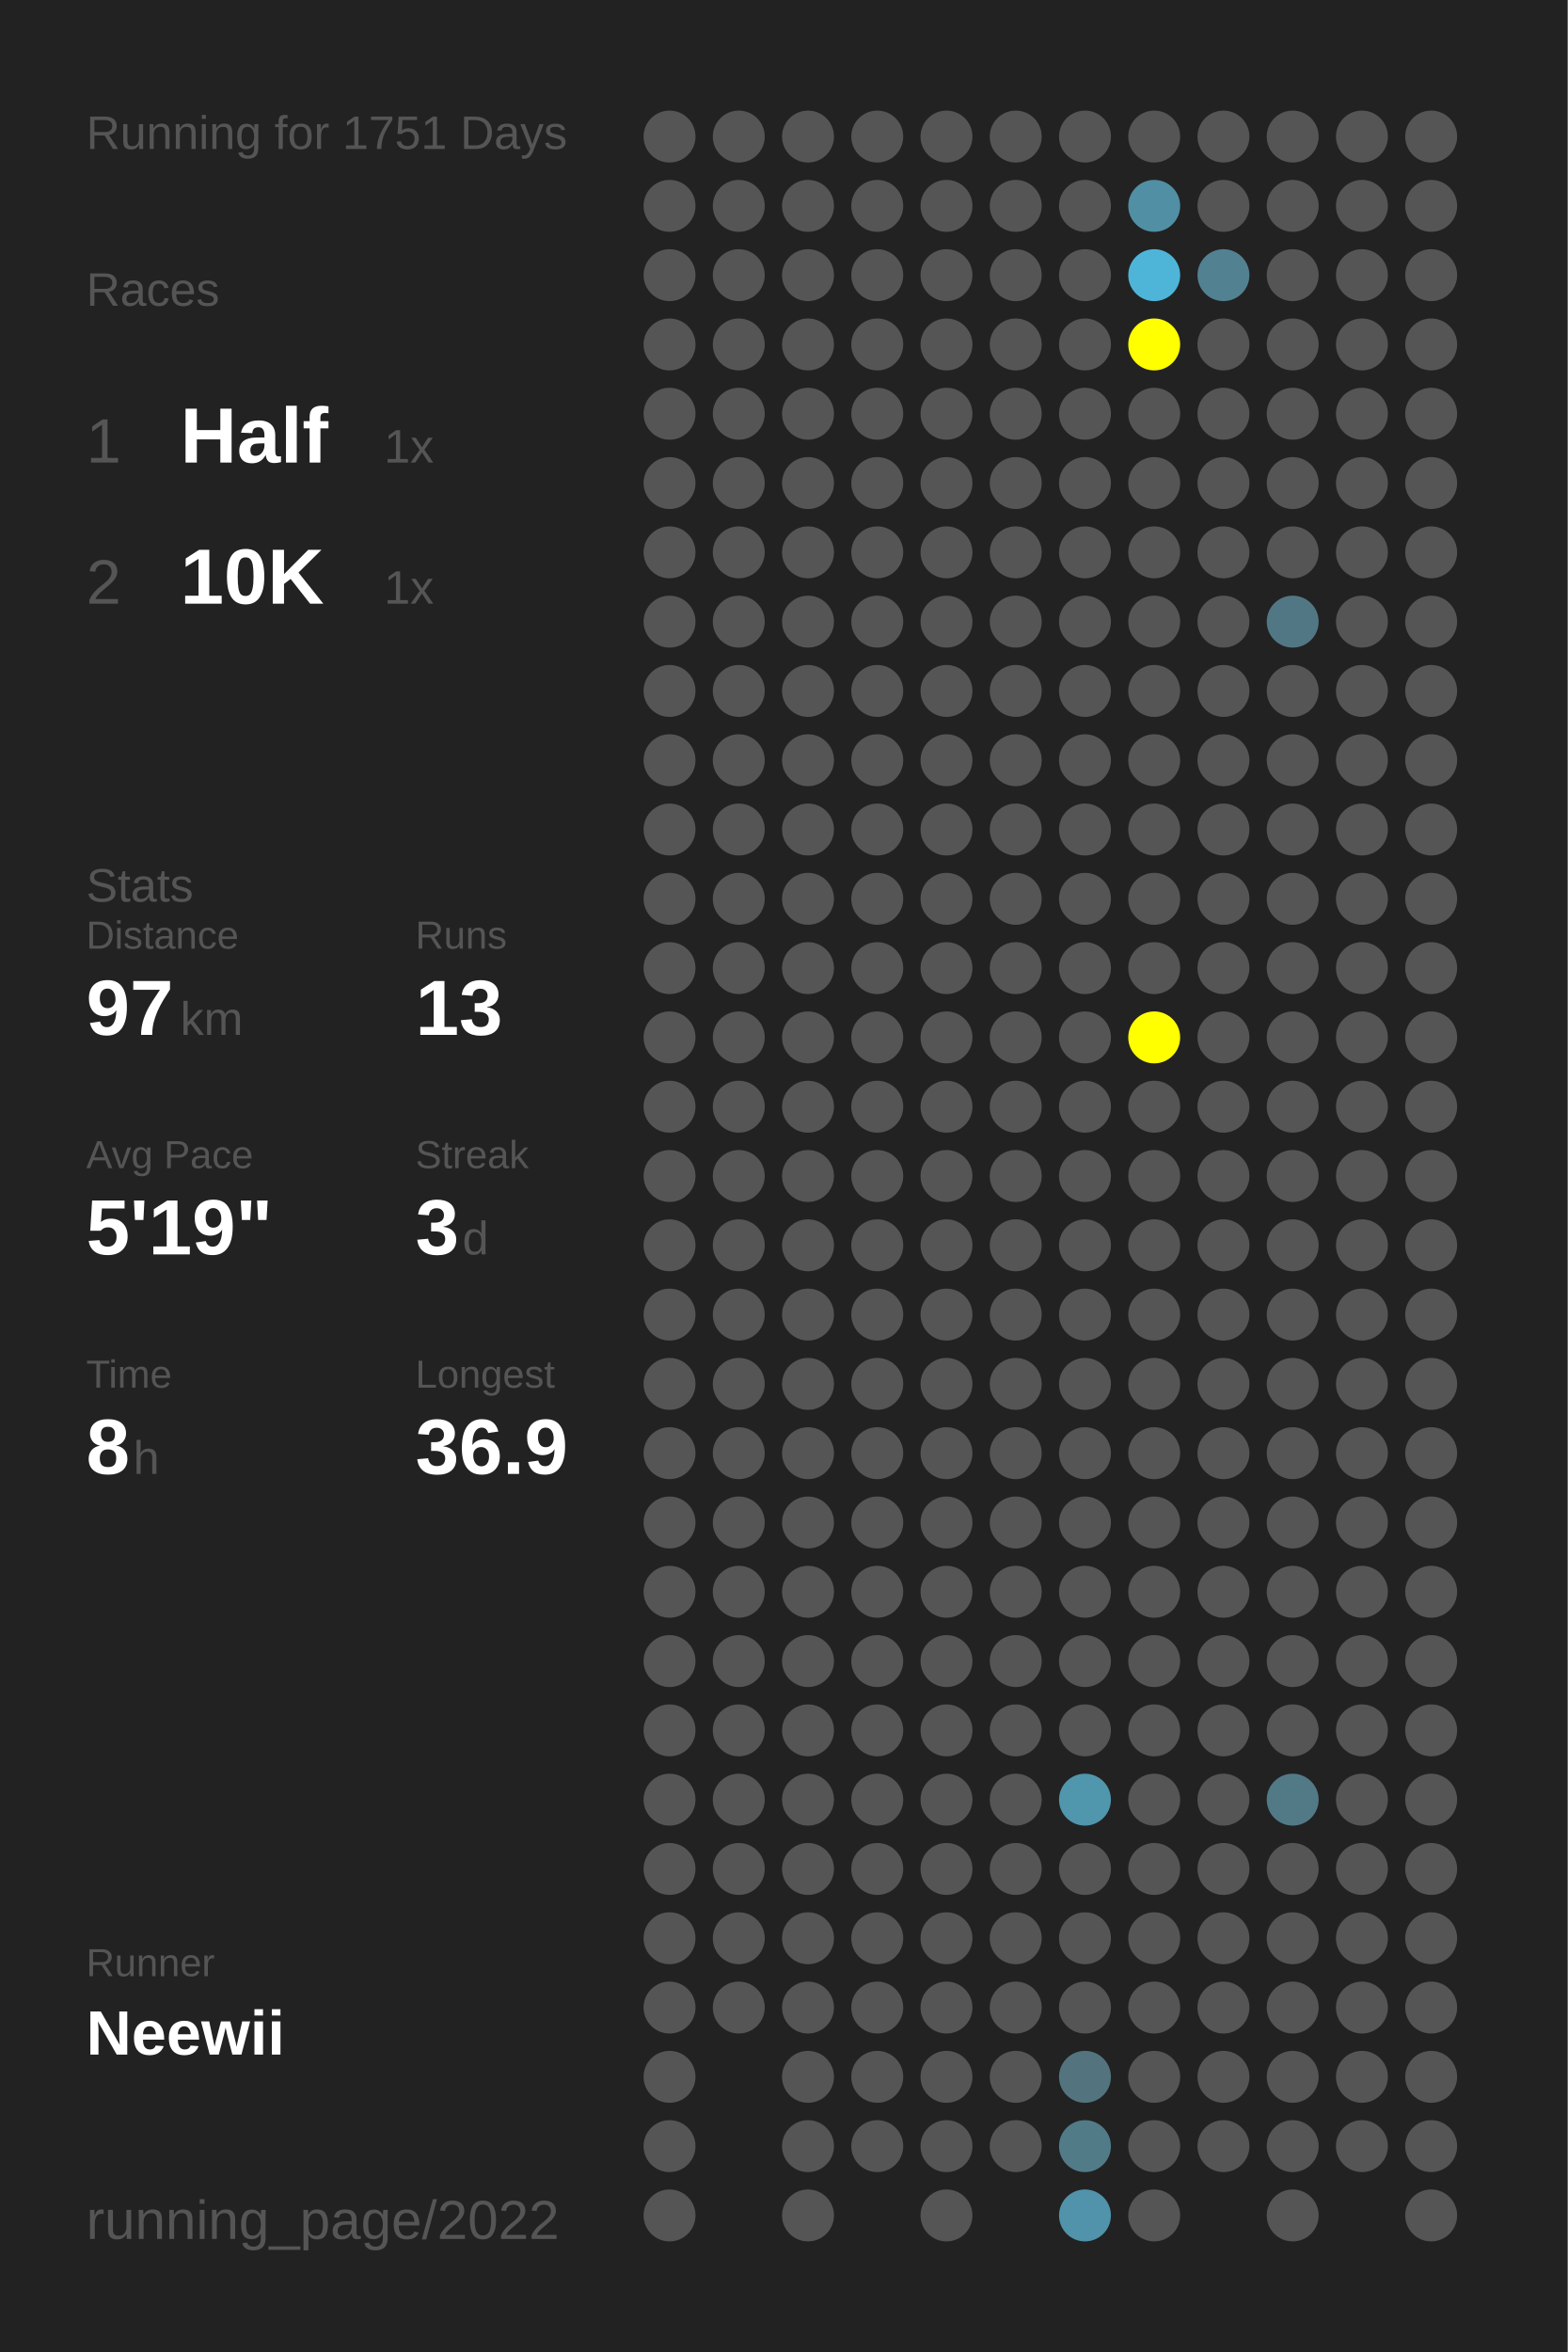
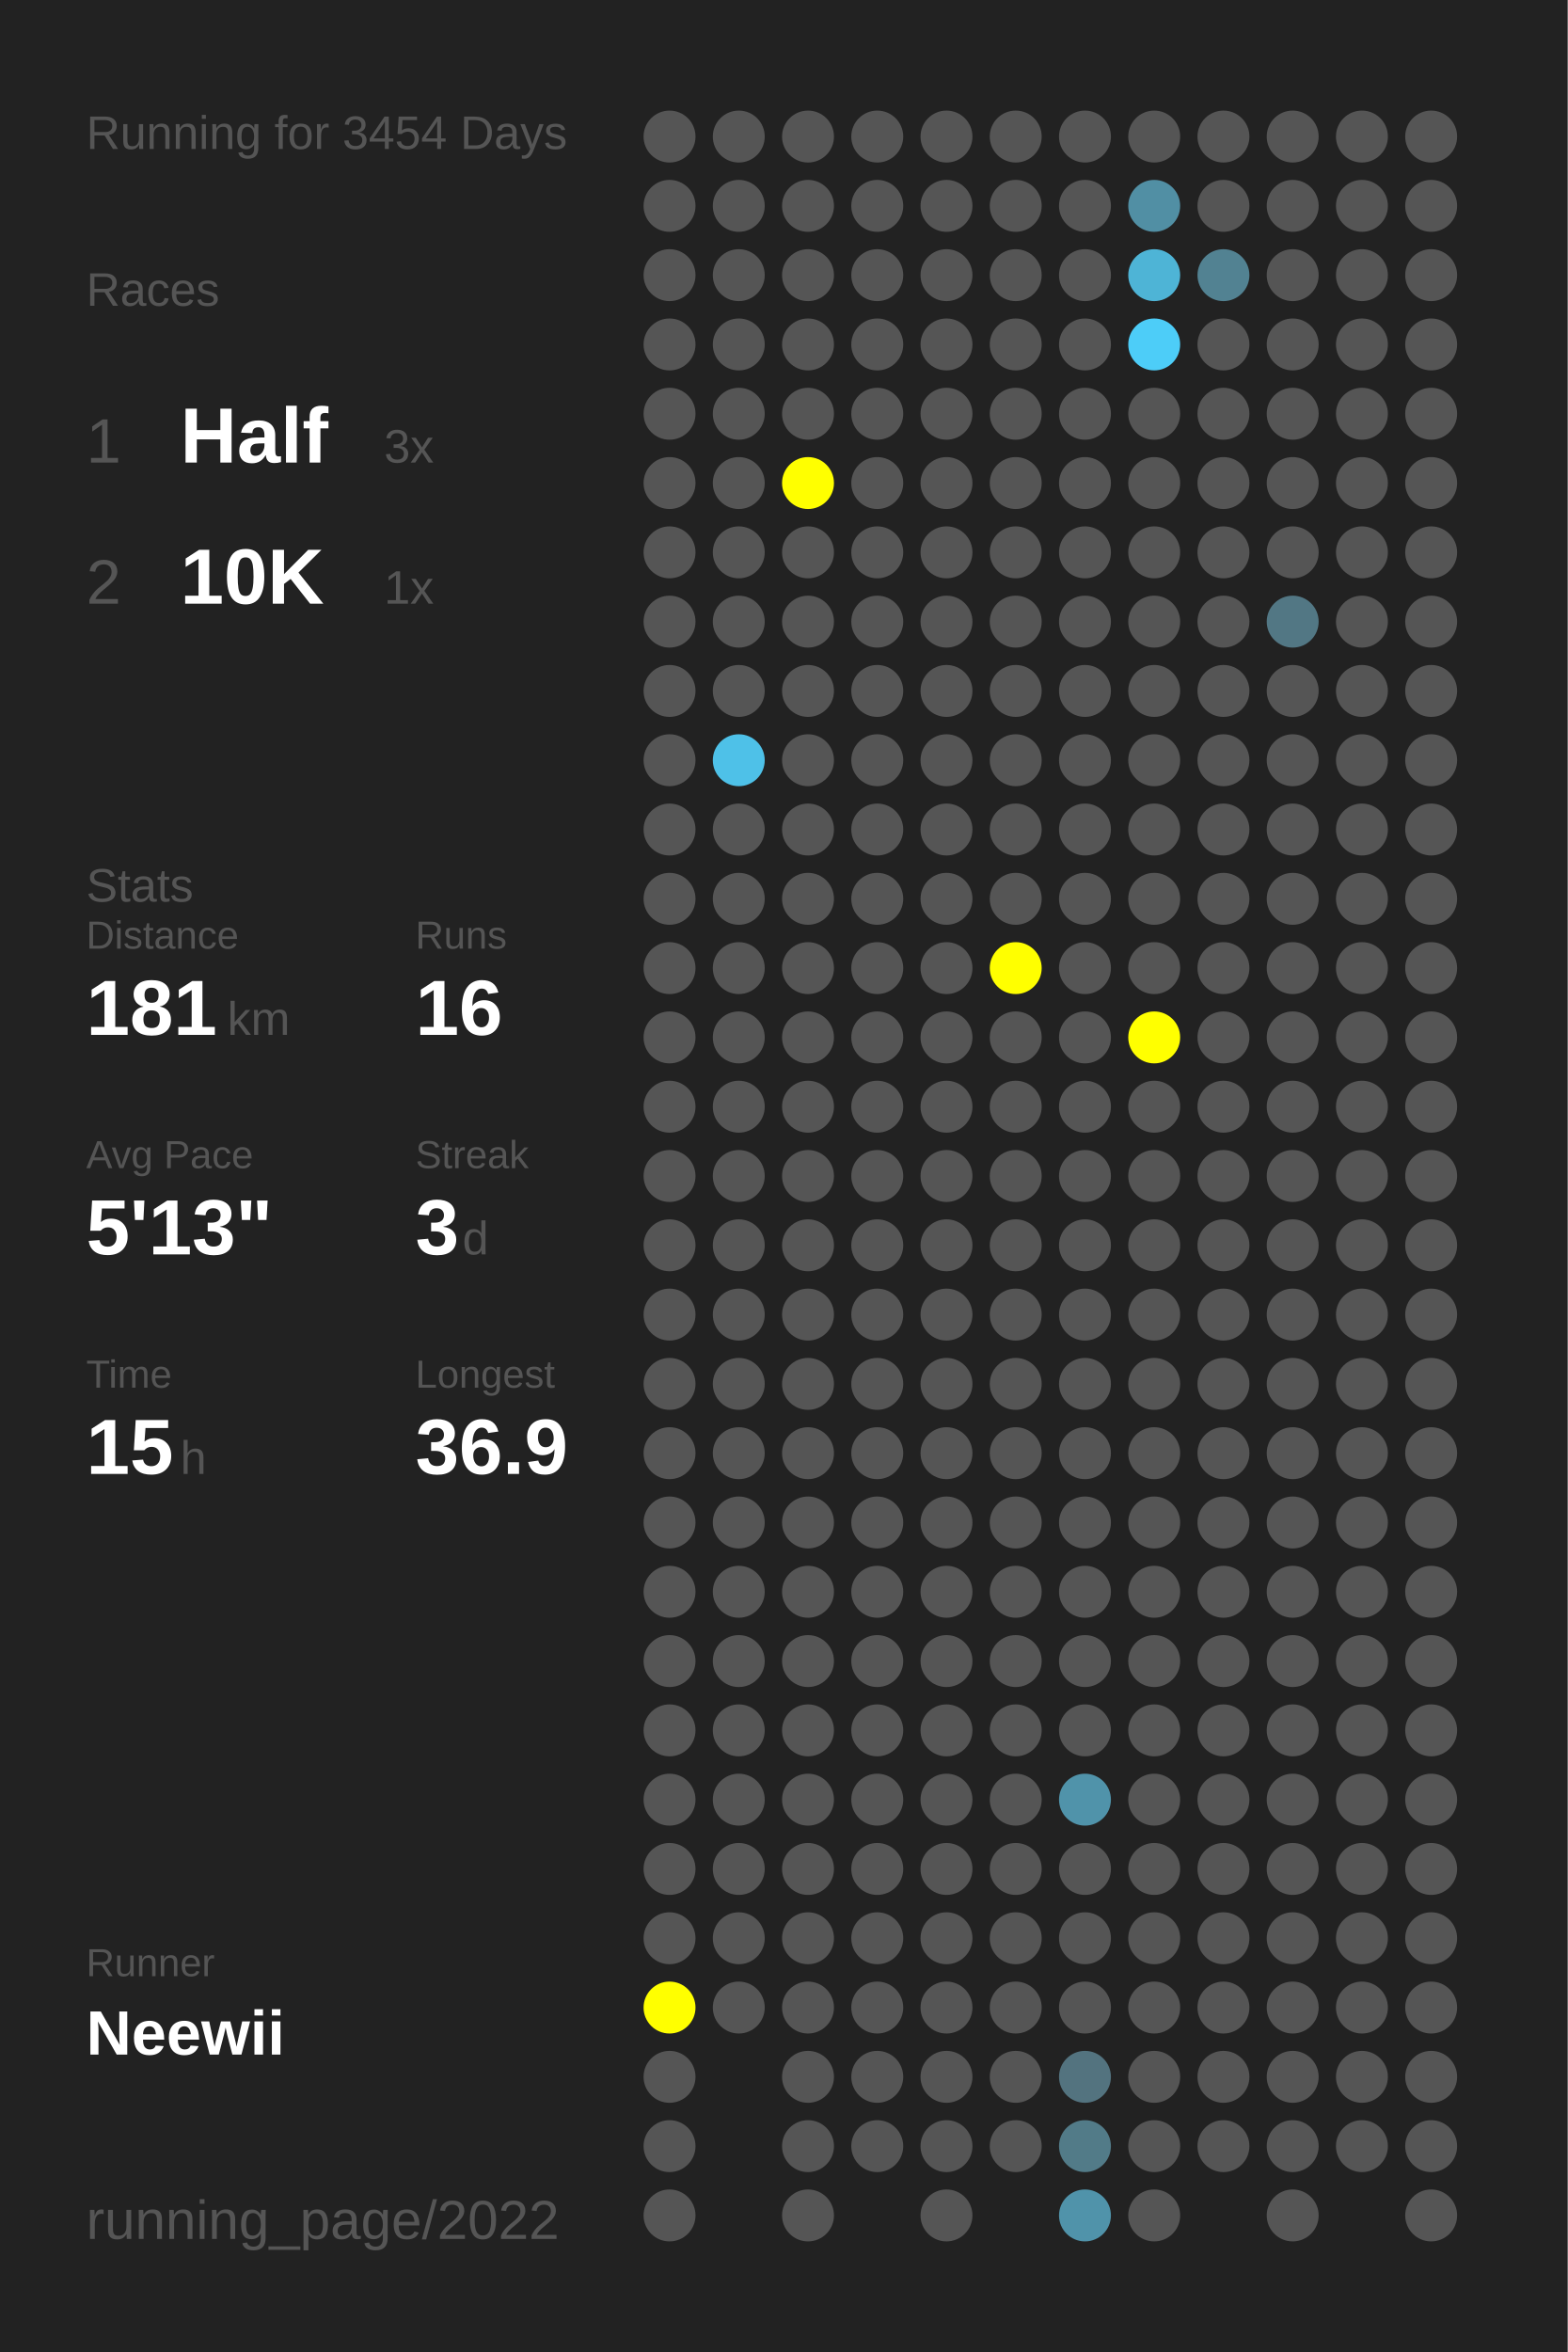
<svg xmlns="http://www.w3.org/2000/svg" baseProfile="full" height="300mm" version="1.1" viewBox="0,0,200,300" width="200mm">
  <defs />
  <rect fill="#222222" height="300" width="200" x="0" y="0" />
-   <text fill="#555555" style="font-size:6px; font-family:Arial;" x="11" y="19">Running for 1751 Days</text>
+   <text fill="#555555" style="font-size:6px; font-family:Arial;" x="11" y="19">Running for 3454 Days</text>
  <text fill="#555555" style="font-size:6px; font-family:Arial;" x="11" y="39">Races</text>
  <text fill="#555555" style="font-size:8px; font-family:Arial;" x="11" y="59">1</text>
  <text fill="#FFFFFF" style="font-size:10px; font-family:Arial; font-weight:bold;" x="23" y="59">Half</text>
-   <text fill="#555555" style="font-size:6px; font-family:Arial;" x="49" y="59">1x</text>
+   <text fill="#555555" style="font-size:6px; font-family:Arial;" x="49" y="59">3x</text>
  <text fill="#555555" style="font-size:8px; font-family:Arial;" x="11" y="77">2</text>
  <text fill="#FFFFFF" style="font-size:10px; font-family:Arial; font-weight:bold;" x="23" y="77">10K</text>
  <text fill="#555555" style="font-size:6px; font-family:Arial;" x="49" y="77">1x</text>
  <text fill="#555555" style="font-size:6px; font-family:Arial;" x="11" y="115">Stats</text>
  <text fill="#555555" style="font-size:5px; font-family:Arial;" x="11" y="121">Distance</text>
-   <text fill="#FFFFFF" style="font-size:10px; font-family:Arial; font-weight:bold;" x="11" y="132">97</text>
-   <text fill="#555555" style="font-size:6px; font-family:Arial;" x="23" y="132">km</text>
+   <text fill="#FFFFFF" style="font-size:10px; font-family:Arial; font-weight:bold;" x="11" y="132">181</text>
+   <text fill="#555555" style="font-size:6px; font-family:Arial;" x="29" y="132">km</text>
  <text fill="#555555" style="font-size:5px; font-family:Arial;" x="53" y="121">Runs</text>
-   <text fill="#FFFFFF" style="font-size:10px; font-family:Arial; font-weight:bold;" x="53" y="132">13</text>
+   <text fill="#FFFFFF" style="font-size:10px; font-family:Arial; font-weight:bold;" x="53" y="132">16</text>
  <text fill="#555555" style="font-size:5px; font-family:Arial;" x="11" y="149">Avg Pace</text>
-   <text fill="#FFFFFF" style="font-size:10px; font-family:Arial; font-weight:bold;" x="11" y="160">5'19"</text>
+   <text fill="#FFFFFF" style="font-size:10px; font-family:Arial; font-weight:bold;" x="11" y="160">5'13"</text>
  <text fill="#555555" style="font-size:5px; font-family:Arial;" x="53" y="149">Streak</text>
  <text fill="#FFFFFF" style="font-size:10px; font-family:Arial; font-weight:bold;" x="53" y="160">3</text>
  <text fill="#555555" style="font-size:6px; font-family:Arial;" x="59" y="160">d</text>
  <text fill="#555555" style="font-size:5px; font-family:Arial;" x="11" y="177">Time</text>
-   <text fill="#FFFFFF" style="font-size:10px; font-family:Arial; font-weight:bold;" x="11" y="188">8</text>
-   <text fill="#555555" style="font-size:6px; font-family:Arial;" x="17" y="188">h</text>
+   <text fill="#FFFFFF" style="font-size:10px; font-family:Arial; font-weight:bold;" x="11" y="188">15</text>
+   <text fill="#555555" style="font-size:6px; font-family:Arial;" x="23" y="188">h</text>
  <text fill="#555555" style="font-size:5px; font-family:Arial;" x="53" y="177">Longest</text>
  <text fill="#FFFFFF" style="font-size:10px; font-family:Arial; font-weight:bold;" x="53" y="188">36.9</text>
  <text fill="#555555" style="font-size:5px; font-family:Arial;" x="11" y="252.065">Runner</text>
  <text fill="#FFFFFF" style="font-size:8px; font-family:Arial; font-weight:bold;" x="11" y="262.065">Neewii</text>
  <text fill="#555555" style="font-size:7px; font-family:Arial;" x="11" y="285.581">running_page/2022</text>
  <circle cx="85.417" cy="17.419" fill="#555555" r="3.312" />
  <circle cx="85.417" cy="26.258" fill="#555555" r="3.312" />
  <circle cx="85.417" cy="35.097" fill="#555555" r="3.312" />
  <circle cx="85.417" cy="43.935" fill="#555555" r="3.312" />
  <circle cx="85.417" cy="52.774" fill="#555555" r="3.312" />
  <circle cx="85.417" cy="61.613" fill="#555555" r="3.312" />
  <circle cx="85.417" cy="70.452" fill="#555555" r="3.312" />
  <circle cx="85.417" cy="79.29" fill="#555555" r="3.312" />
  <circle cx="85.417" cy="88.129" fill="#555555" r="3.312" />
  <circle cx="85.417" cy="96.968" fill="#555555" r="3.312" />
  <circle cx="85.417" cy="105.806" fill="#555555" r="3.312" />
  <circle cx="85.417" cy="114.645" fill="#555555" r="3.312" />
  <circle cx="85.417" cy="123.484" fill="#555555" r="3.312" />
  <circle cx="85.417" cy="132.323" fill="#555555" r="3.312" />
  <circle cx="85.417" cy="141.161" fill="#555555" r="3.312" />
  <circle cx="85.417" cy="150" fill="#555555" r="3.312" />
  <circle cx="85.417" cy="158.839" fill="#555555" r="3.312" />
  <circle cx="85.417" cy="167.677" fill="#555555" r="3.312" />
  <circle cx="85.417" cy="176.516" fill="#555555" r="3.312" />
  <circle cx="85.417" cy="185.355" fill="#555555" r="3.312" />
  <circle cx="85.417" cy="194.194" fill="#555555" r="3.312" />
  <circle cx="85.417" cy="203.032" fill="#555555" r="3.312" />
  <circle cx="85.417" cy="211.871" fill="#555555" r="3.312" />
  <circle cx="85.417" cy="220.71" fill="#555555" r="3.312" />
  <circle cx="85.417" cy="229.548" fill="#555555" r="3.312" />
  <circle cx="85.417" cy="238.387" fill="#555555" r="3.312" />
  <circle cx="85.417" cy="247.226" fill="#555555" r="3.312" />
-   <circle cx="85.417" cy="256.065" fill="#555555" r="3.312" />
+   <circle cx="85.417" cy="256.065" fill="#FFFF00" r="3.312" />
  <circle cx="85.417" cy="264.903" fill="#555555" r="3.312" />
  <circle cx="85.417" cy="273.742" fill="#555555" r="3.312" />
  <circle cx="85.417" cy="282.581" fill="#555555" r="3.312" />
  <circle cx="94.25" cy="17.419" fill="#555555" r="3.312" />
  <circle cx="94.25" cy="26.258" fill="#555555" r="3.312" />
  <circle cx="94.25" cy="35.097" fill="#555555" r="3.312" />
  <circle cx="94.25" cy="43.935" fill="#555555" r="3.312" />
  <circle cx="94.25" cy="52.774" fill="#555555" r="3.312" />
  <circle cx="94.25" cy="61.613" fill="#555555" r="3.312" />
  <circle cx="94.25" cy="70.452" fill="#555555" r="3.312" />
  <circle cx="94.25" cy="79.29" fill="#555555" r="3.312" />
  <circle cx="94.25" cy="88.129" fill="#555555" r="3.312" />
-   <circle cx="94.25" cy="96.968" fill="#555555" r="3.312" />
+   <circle cx="94.25" cy="96.968" fill="#4ec1e8" r="3.312" />
  <circle cx="94.25" cy="105.806" fill="#555555" r="3.312" />
  <circle cx="94.25" cy="114.645" fill="#555555" r="3.312" />
  <circle cx="94.25" cy="123.484" fill="#555555" r="3.312" />
  <circle cx="94.25" cy="132.323" fill="#555555" r="3.312" />
  <circle cx="94.25" cy="141.161" fill="#555555" r="3.312" />
  <circle cx="94.25" cy="150" fill="#555555" r="3.312" />
  <circle cx="94.25" cy="158.839" fill="#555555" r="3.312" />
  <circle cx="94.25" cy="167.677" fill="#555555" r="3.312" />
  <circle cx="94.25" cy="176.516" fill="#555555" r="3.312" />
  <circle cx="94.25" cy="185.355" fill="#555555" r="3.312" />
  <circle cx="94.25" cy="194.194" fill="#555555" r="3.312" />
  <circle cx="94.25" cy="203.032" fill="#555555" r="3.312" />
  <circle cx="94.25" cy="211.871" fill="#555555" r="3.312" />
  <circle cx="94.25" cy="220.71" fill="#555555" r="3.312" />
  <circle cx="94.25" cy="229.548" fill="#555555" r="3.312" />
  <circle cx="94.25" cy="238.387" fill="#555555" r="3.312" />
  <circle cx="94.25" cy="247.226" fill="#555555" r="3.312" />
  <circle cx="94.25" cy="256.065" fill="#555555" r="3.312" />
  <circle cx="103.083" cy="17.419" fill="#555555" r="3.312" />
  <circle cx="103.083" cy="26.258" fill="#555555" r="3.312" />
  <circle cx="103.083" cy="35.097" fill="#555555" r="3.312" />
  <circle cx="103.083" cy="43.935" fill="#555555" r="3.312" />
  <circle cx="103.083" cy="52.774" fill="#555555" r="3.312" />
-   <circle cx="103.083" cy="61.613" fill="#555555" r="3.312" />
+   <circle cx="103.083" cy="61.613" fill="#FFFF00" r="3.312" />
  <circle cx="103.083" cy="70.452" fill="#555555" r="3.312" />
  <circle cx="103.083" cy="79.29" fill="#555555" r="3.312" />
  <circle cx="103.083" cy="88.129" fill="#555555" r="3.312" />
  <circle cx="103.083" cy="96.968" fill="#555555" r="3.312" />
  <circle cx="103.083" cy="105.806" fill="#555555" r="3.312" />
  <circle cx="103.083" cy="114.645" fill="#555555" r="3.312" />
  <circle cx="103.083" cy="123.484" fill="#555555" r="3.312" />
  <circle cx="103.083" cy="132.323" fill="#555555" r="3.312" />
  <circle cx="103.083" cy="141.161" fill="#555555" r="3.312" />
  <circle cx="103.083" cy="150" fill="#555555" r="3.312" />
  <circle cx="103.083" cy="158.839" fill="#555555" r="3.312" />
  <circle cx="103.083" cy="167.677" fill="#555555" r="3.312" />
  <circle cx="103.083" cy="176.516" fill="#555555" r="3.312" />
  <circle cx="103.083" cy="185.355" fill="#555555" r="3.312" />
  <circle cx="103.083" cy="194.194" fill="#555555" r="3.312" />
  <circle cx="103.083" cy="203.032" fill="#555555" r="3.312" />
  <circle cx="103.083" cy="211.871" fill="#555555" r="3.312" />
  <circle cx="103.083" cy="220.71" fill="#555555" r="3.312" />
  <circle cx="103.083" cy="229.548" fill="#555555" r="3.312" />
  <circle cx="103.083" cy="238.387" fill="#555555" r="3.312" />
  <circle cx="103.083" cy="247.226" fill="#555555" r="3.312" />
  <circle cx="103.083" cy="256.065" fill="#555555" r="3.312" />
  <circle cx="103.083" cy="264.903" fill="#555555" r="3.312" />
  <circle cx="103.083" cy="273.742" fill="#555555" r="3.312" />
  <circle cx="103.083" cy="282.581" fill="#555555" r="3.312" />
  <circle cx="111.917" cy="17.419" fill="#555555" r="3.312" />
  <circle cx="111.917" cy="26.258" fill="#555555" r="3.312" />
  <circle cx="111.917" cy="35.097" fill="#555555" r="3.312" />
  <circle cx="111.917" cy="43.935" fill="#555555" r="3.312" />
  <circle cx="111.917" cy="52.774" fill="#555555" r="3.312" />
  <circle cx="111.917" cy="61.613" fill="#555555" r="3.312" />
  <circle cx="111.917" cy="70.452" fill="#555555" r="3.312" />
  <circle cx="111.917" cy="79.29" fill="#555555" r="3.312" />
  <circle cx="111.917" cy="88.129" fill="#555555" r="3.312" />
  <circle cx="111.917" cy="96.968" fill="#555555" r="3.312" />
  <circle cx="111.917" cy="105.806" fill="#555555" r="3.312" />
  <circle cx="111.917" cy="114.645" fill="#555555" r="3.312" />
  <circle cx="111.917" cy="123.484" fill="#555555" r="3.312" />
  <circle cx="111.917" cy="132.323" fill="#555555" r="3.312" />
  <circle cx="111.917" cy="141.161" fill="#555555" r="3.312" />
  <circle cx="111.917" cy="150" fill="#555555" r="3.312" />
  <circle cx="111.917" cy="158.839" fill="#555555" r="3.312" />
  <circle cx="111.917" cy="167.677" fill="#555555" r="3.312" />
  <circle cx="111.917" cy="176.516" fill="#555555" r="3.312" />
  <circle cx="111.917" cy="185.355" fill="#555555" r="3.312" />
  <circle cx="111.917" cy="194.194" fill="#555555" r="3.312" />
  <circle cx="111.917" cy="203.032" fill="#555555" r="3.312" />
  <circle cx="111.917" cy="211.871" fill="#555555" r="3.312" />
  <circle cx="111.917" cy="220.71" fill="#555555" r="3.312" />
  <circle cx="111.917" cy="229.548" fill="#555555" r="3.312" />
  <circle cx="111.917" cy="238.387" fill="#555555" r="3.312" />
  <circle cx="111.917" cy="247.226" fill="#555555" r="3.312" />
  <circle cx="111.917" cy="256.065" fill="#555555" r="3.312" />
  <circle cx="111.917" cy="264.903" fill="#555555" r="3.312" />
  <circle cx="111.917" cy="273.742" fill="#555555" r="3.312" />
  <circle cx="120.75" cy="17.419" fill="#555555" r="3.312" />
  <circle cx="120.75" cy="26.258" fill="#555555" r="3.312" />
  <circle cx="120.75" cy="35.097" fill="#555555" r="3.312" />
  <circle cx="120.75" cy="43.935" fill="#555555" r="3.312" />
  <circle cx="120.75" cy="52.774" fill="#555555" r="3.312" />
  <circle cx="120.75" cy="61.613" fill="#555555" r="3.312" />
  <circle cx="120.75" cy="70.452" fill="#555555" r="3.312" />
  <circle cx="120.75" cy="79.29" fill="#555555" r="3.312" />
  <circle cx="120.75" cy="88.129" fill="#555555" r="3.312" />
  <circle cx="120.75" cy="96.968" fill="#555555" r="3.312" />
  <circle cx="120.75" cy="105.806" fill="#555555" r="3.312" />
  <circle cx="120.75" cy="114.645" fill="#555555" r="3.312" />
  <circle cx="120.75" cy="123.484" fill="#555555" r="3.312" />
  <circle cx="120.75" cy="132.323" fill="#555555" r="3.312" />
  <circle cx="120.75" cy="141.161" fill="#555555" r="3.312" />
  <circle cx="120.75" cy="150" fill="#555555" r="3.312" />
  <circle cx="120.75" cy="158.839" fill="#555555" r="3.312" />
  <circle cx="120.75" cy="167.677" fill="#555555" r="3.312" />
  <circle cx="120.75" cy="176.516" fill="#555555" r="3.312" />
  <circle cx="120.75" cy="185.355" fill="#555555" r="3.312" />
  <circle cx="120.75" cy="194.194" fill="#555555" r="3.312" />
  <circle cx="120.75" cy="203.032" fill="#555555" r="3.312" />
  <circle cx="120.75" cy="211.871" fill="#555555" r="3.312" />
  <circle cx="120.75" cy="220.71" fill="#555555" r="3.312" />
  <circle cx="120.75" cy="229.548" fill="#555555" r="3.312" />
  <circle cx="120.75" cy="238.387" fill="#555555" r="3.312" />
  <circle cx="120.75" cy="247.226" fill="#555555" r="3.312" />
  <circle cx="120.75" cy="256.065" fill="#555555" r="3.312" />
  <circle cx="120.75" cy="264.903" fill="#555555" r="3.312" />
  <circle cx="120.75" cy="273.742" fill="#555555" r="3.312" />
  <circle cx="120.75" cy="282.581" fill="#555555" r="3.312" />
  <circle cx="129.583" cy="17.419" fill="#555555" r="3.312" />
  <circle cx="129.583" cy="26.258" fill="#555555" r="3.312" />
  <circle cx="129.583" cy="35.097" fill="#555555" r="3.312" />
  <circle cx="129.583" cy="43.935" fill="#555555" r="3.312" />
  <circle cx="129.583" cy="52.774" fill="#555555" r="3.312" />
  <circle cx="129.583" cy="61.613" fill="#555555" r="3.312" />
  <circle cx="129.583" cy="70.452" fill="#555555" r="3.312" />
  <circle cx="129.583" cy="79.29" fill="#555555" r="3.312" />
  <circle cx="129.583" cy="88.129" fill="#555555" r="3.312" />
  <circle cx="129.583" cy="96.968" fill="#555555" r="3.312" />
  <circle cx="129.583" cy="105.806" fill="#555555" r="3.312" />
  <circle cx="129.583" cy="114.645" fill="#555555" r="3.312" />
-   <circle cx="129.583" cy="123.484" fill="#555555" r="3.312" />
+   <circle cx="129.583" cy="123.484" fill="#FFFF00" r="3.312" />
  <circle cx="129.583" cy="132.323" fill="#555555" r="3.312" />
  <circle cx="129.583" cy="141.161" fill="#555555" r="3.312" />
  <circle cx="129.583" cy="150" fill="#555555" r="3.312" />
  <circle cx="129.583" cy="158.839" fill="#555555" r="3.312" />
  <circle cx="129.583" cy="167.677" fill="#555555" r="3.312" />
  <circle cx="129.583" cy="176.516" fill="#555555" r="3.312" />
  <circle cx="129.583" cy="185.355" fill="#555555" r="3.312" />
  <circle cx="129.583" cy="194.194" fill="#555555" r="3.312" />
  <circle cx="129.583" cy="203.032" fill="#555555" r="3.312" />
  <circle cx="129.583" cy="211.871" fill="#555555" r="3.312" />
  <circle cx="129.583" cy="220.71" fill="#555555" r="3.312" />
  <circle cx="129.583" cy="229.548" fill="#555555" r="3.312" />
  <circle cx="129.583" cy="238.387" fill="#555555" r="3.312" />
  <circle cx="129.583" cy="247.226" fill="#555555" r="3.312" />
  <circle cx="129.583" cy="256.065" fill="#555555" r="3.312" />
  <circle cx="129.583" cy="264.903" fill="#555555" r="3.312" />
  <circle cx="129.583" cy="273.742" fill="#555555" r="3.312" />
  <circle cx="138.417" cy="17.419" fill="#555555" r="3.312" />
  <circle cx="138.417" cy="26.258" fill="#555555" r="3.312" />
  <circle cx="138.417" cy="35.097" fill="#555555" r="3.312" />
  <circle cx="138.417" cy="43.935" fill="#555555" r="3.312" />
  <circle cx="138.417" cy="52.774" fill="#555555" r="3.312" />
  <circle cx="138.417" cy="61.613" fill="#555555" r="3.312" />
  <circle cx="138.417" cy="70.452" fill="#555555" r="3.312" />
  <circle cx="138.417" cy="79.29" fill="#555555" r="3.312" />
  <circle cx="138.417" cy="88.129" fill="#555555" r="3.312" />
  <circle cx="138.417" cy="96.968" fill="#555555" r="3.312" />
  <circle cx="138.417" cy="105.806" fill="#555555" r="3.312" />
  <circle cx="138.417" cy="114.645" fill="#555555" r="3.312" />
  <circle cx="138.417" cy="123.484" fill="#555555" r="3.312" />
  <circle cx="138.417" cy="132.323" fill="#555555" r="3.312" />
  <circle cx="138.417" cy="141.161" fill="#555555" r="3.312" />
  <circle cx="138.417" cy="150" fill="#555555" r="3.312" />
  <circle cx="138.417" cy="158.839" fill="#555555" r="3.312" />
  <circle cx="138.417" cy="167.677" fill="#555555" r="3.312" />
  <circle cx="138.417" cy="176.516" fill="#555555" r="3.312" />
  <circle cx="138.417" cy="185.355" fill="#555555" r="3.312" />
  <circle cx="138.417" cy="194.194" fill="#555555" r="3.312" />
  <circle cx="138.417" cy="203.032" fill="#555555" r="3.312" />
  <circle cx="138.417" cy="211.871" fill="#555555" r="3.312" />
  <circle cx="138.417" cy="220.71" fill="#555555" r="3.312" />
-   <circle cx="138.417" cy="229.548" fill="#5096ad" r="3.312" />
+   <circle cx="138.417" cy="229.548" fill="#5093aa" r="3.312" />
  <circle cx="138.417" cy="238.387" fill="#555555" r="3.312" />
  <circle cx="138.417" cy="247.226" fill="#555555" r="3.312" />
  <circle cx="138.417" cy="256.065" fill="#555555" r="3.312" />
-   <circle cx="138.417" cy="264.903" fill="#53747f" r="3.312" />
+   <circle cx="138.417" cy="264.903" fill="#53737f" r="3.312" />
  <circle cx="138.417" cy="273.742" fill="#527b88" r="3.312" />
  <circle cx="138.417" cy="282.581" fill="#5093aa" r="3.312" />
  <circle cx="147.25" cy="17.419" fill="#555555" r="3.312" />
  <circle cx="147.25" cy="26.258" fill="#518fa4" r="3.312" />
-   <circle cx="147.25" cy="35.097" fill="#4eb5d8" r="3.312" />
-   <circle cx="147.25" cy="43.935" fill="#FFFF00" r="3.312" />
+   <circle cx="147.25" cy="35.097" fill="#4eb4d6" r="3.312" />
+   <circle cx="147.25" cy="43.935" fill="#4dcdf8" r="3.312" />
  <circle cx="147.25" cy="52.774" fill="#555555" r="3.312" />
  <circle cx="147.25" cy="61.613" fill="#555555" r="3.312" />
  <circle cx="147.25" cy="70.452" fill="#555555" r="3.312" />
  <circle cx="147.25" cy="79.29" fill="#555555" r="3.312" />
  <circle cx="147.25" cy="88.129" fill="#555555" r="3.312" />
  <circle cx="147.25" cy="96.968" fill="#555555" r="3.312" />
  <circle cx="147.25" cy="105.806" fill="#555555" r="3.312" />
  <circle cx="147.25" cy="114.645" fill="#555555" r="3.312" />
  <circle cx="147.25" cy="123.484" fill="#555555" r="3.312" />
  <circle cx="147.25" cy="132.323" fill="#FFFF00" r="3.312" />
  <circle cx="147.25" cy="141.161" fill="#555555" r="3.312" />
  <circle cx="147.25" cy="150" fill="#555555" r="3.312" />
  <circle cx="147.25" cy="158.839" fill="#555555" r="3.312" />
  <circle cx="147.25" cy="167.677" fill="#555555" r="3.312" />
  <circle cx="147.25" cy="176.516" fill="#555555" r="3.312" />
  <circle cx="147.25" cy="185.355" fill="#555555" r="3.312" />
  <circle cx="147.25" cy="194.194" fill="#555555" r="3.312" />
  <circle cx="147.25" cy="203.032" fill="#555555" r="3.312" />
  <circle cx="147.25" cy="211.871" fill="#555555" r="3.312" />
  <circle cx="147.25" cy="220.71" fill="#555555" r="3.312" />
  <circle cx="147.25" cy="229.548" fill="#555555" r="3.312" />
  <circle cx="147.25" cy="238.387" fill="#555555" r="3.312" />
  <circle cx="147.25" cy="247.226" fill="#555555" r="3.312" />
  <circle cx="147.25" cy="256.065" fill="#555555" r="3.312" />
  <circle cx="147.25" cy="264.903" fill="#555555" r="3.312" />
  <circle cx="147.25" cy="273.742" fill="#555555" r="3.312" />
  <circle cx="147.25" cy="282.581" fill="#555555" r="3.312" />
  <circle cx="156.083" cy="17.419" fill="#555555" r="3.312" />
  <circle cx="156.083" cy="26.258" fill="#555555" r="3.312" />
-   <circle cx="156.083" cy="35.097" fill="#528191" r="3.312" />
+   <circle cx="156.083" cy="35.097" fill="#528292" r="3.312" />
  <circle cx="156.083" cy="43.935" fill="#555555" r="3.312" />
  <circle cx="156.083" cy="52.774" fill="#555555" r="3.312" />
  <circle cx="156.083" cy="61.613" fill="#555555" r="3.312" />
  <circle cx="156.083" cy="70.452" fill="#555555" r="3.312" />
  <circle cx="156.083" cy="79.29" fill="#555555" r="3.312" />
  <circle cx="156.083" cy="88.129" fill="#555555" r="3.312" />
  <circle cx="156.083" cy="96.968" fill="#555555" r="3.312" />
  <circle cx="156.083" cy="105.806" fill="#555555" r="3.312" />
  <circle cx="156.083" cy="114.645" fill="#555555" r="3.312" />
  <circle cx="156.083" cy="123.484" fill="#555555" r="3.312" />
  <circle cx="156.083" cy="132.323" fill="#555555" r="3.312" />
  <circle cx="156.083" cy="141.161" fill="#555555" r="3.312" />
  <circle cx="156.083" cy="150" fill="#555555" r="3.312" />
  <circle cx="156.083" cy="158.839" fill="#555555" r="3.312" />
  <circle cx="156.083" cy="167.677" fill="#555555" r="3.312" />
  <circle cx="156.083" cy="176.516" fill="#555555" r="3.312" />
  <circle cx="156.083" cy="185.355" fill="#555555" r="3.312" />
  <circle cx="156.083" cy="194.194" fill="#555555" r="3.312" />
  <circle cx="156.083" cy="203.032" fill="#555555" r="3.312" />
  <circle cx="156.083" cy="211.871" fill="#555555" r="3.312" />
  <circle cx="156.083" cy="220.71" fill="#555555" r="3.312" />
  <circle cx="156.083" cy="229.548" fill="#555555" r="3.312" />
  <circle cx="156.083" cy="238.387" fill="#555555" r="3.312" />
  <circle cx="156.083" cy="247.226" fill="#555555" r="3.312" />
  <circle cx="156.083" cy="256.065" fill="#555555" r="3.312" />
  <circle cx="156.083" cy="264.903" fill="#555555" r="3.312" />
  <circle cx="156.083" cy="273.742" fill="#555555" r="3.312" />
  <circle cx="164.917" cy="17.419" fill="#555555" r="3.312" />
  <circle cx="164.917" cy="26.258" fill="#555555" r="3.312" />
  <circle cx="164.917" cy="35.097" fill="#555555" r="3.312" />
  <circle cx="164.917" cy="43.935" fill="#555555" r="3.312" />
  <circle cx="164.917" cy="52.774" fill="#555555" r="3.312" />
  <circle cx="164.917" cy="61.613" fill="#555555" r="3.312" />
  <circle cx="164.917" cy="70.452" fill="#555555" r="3.312" />
  <circle cx="164.917" cy="79.29" fill="#527784" r="3.312" />
  <circle cx="164.917" cy="88.129" fill="#555555" r="3.312" />
  <circle cx="164.917" cy="96.968" fill="#555555" r="3.312" />
  <circle cx="164.917" cy="105.806" fill="#555555" r="3.312" />
  <circle cx="164.917" cy="114.645" fill="#555555" r="3.312" />
  <circle cx="164.917" cy="123.484" fill="#555555" r="3.312" />
  <circle cx="164.917" cy="132.323" fill="#555555" r="3.312" />
  <circle cx="164.917" cy="141.161" fill="#555555" r="3.312" />
  <circle cx="164.917" cy="150" fill="#555555" r="3.312" />
  <circle cx="164.917" cy="158.839" fill="#555555" r="3.312" />
  <circle cx="164.917" cy="167.677" fill="#555555" r="3.312" />
  <circle cx="164.917" cy="176.516" fill="#555555" r="3.312" />
  <circle cx="164.917" cy="185.355" fill="#555555" r="3.312" />
  <circle cx="164.917" cy="194.194" fill="#555555" r="3.312" />
  <circle cx="164.917" cy="203.032" fill="#555555" r="3.312" />
  <circle cx="164.917" cy="211.871" fill="#555555" r="3.312" />
  <circle cx="164.917" cy="220.71" fill="#555555" r="3.312" />
-   <circle cx="164.917" cy="229.548" fill="#527986" r="3.312" />
+   <circle cx="164.917" cy="229.548" fill="#555555" r="3.312" />
  <circle cx="164.917" cy="238.387" fill="#555555" r="3.312" />
  <circle cx="164.917" cy="247.226" fill="#555555" r="3.312" />
  <circle cx="164.917" cy="256.065" fill="#555555" r="3.312" />
  <circle cx="164.917" cy="264.903" fill="#555555" r="3.312" />
  <circle cx="164.917" cy="273.742" fill="#555555" r="3.312" />
  <circle cx="164.917" cy="282.581" fill="#555555" r="3.312" />
  <circle cx="173.75" cy="17.419" fill="#555555" r="3.312" />
  <circle cx="173.75" cy="26.258" fill="#555555" r="3.312" />
  <circle cx="173.75" cy="35.097" fill="#555555" r="3.312" />
  <circle cx="173.75" cy="43.935" fill="#555555" r="3.312" />
  <circle cx="173.75" cy="52.774" fill="#555555" r="3.312" />
  <circle cx="173.75" cy="61.613" fill="#555555" r="3.312" />
  <circle cx="173.75" cy="70.452" fill="#555555" r="3.312" />
  <circle cx="173.75" cy="79.29" fill="#555555" r="3.312" />
  <circle cx="173.75" cy="88.129" fill="#555555" r="3.312" />
  <circle cx="173.75" cy="96.968" fill="#555555" r="3.312" />
  <circle cx="173.75" cy="105.806" fill="#555555" r="3.312" />
  <circle cx="173.75" cy="114.645" fill="#555555" r="3.312" />
  <circle cx="173.75" cy="123.484" fill="#555555" r="3.312" />
  <circle cx="173.75" cy="132.323" fill="#555555" r="3.312" />
  <circle cx="173.75" cy="141.161" fill="#555555" r="3.312" />
  <circle cx="173.75" cy="150" fill="#555555" r="3.312" />
  <circle cx="173.75" cy="158.839" fill="#555555" r="3.312" />
  <circle cx="173.75" cy="167.677" fill="#555555" r="3.312" />
  <circle cx="173.75" cy="176.516" fill="#555555" r="3.312" />
  <circle cx="173.75" cy="185.355" fill="#555555" r="3.312" />
  <circle cx="173.75" cy="194.194" fill="#555555" r="3.312" />
  <circle cx="173.75" cy="203.032" fill="#555555" r="3.312" />
  <circle cx="173.75" cy="211.871" fill="#555555" r="3.312" />
  <circle cx="173.75" cy="220.71" fill="#555555" r="3.312" />
  <circle cx="173.75" cy="229.548" fill="#555555" r="3.312" />
  <circle cx="173.75" cy="238.387" fill="#555555" r="3.312" />
  <circle cx="173.75" cy="247.226" fill="#555555" r="3.312" />
  <circle cx="173.75" cy="256.065" fill="#555555" r="3.312" />
  <circle cx="173.75" cy="264.903" fill="#555555" r="3.312" />
  <circle cx="173.75" cy="273.742" fill="#555555" r="3.312" />
  <circle cx="182.583" cy="17.419" fill="#555555" r="3.312" />
  <circle cx="182.583" cy="26.258" fill="#555555" r="3.312" />
  <circle cx="182.583" cy="35.097" fill="#555555" r="3.312" />
  <circle cx="182.583" cy="43.935" fill="#555555" r="3.312" />
  <circle cx="182.583" cy="52.774" fill="#555555" r="3.312" />
  <circle cx="182.583" cy="61.613" fill="#555555" r="3.312" />
  <circle cx="182.583" cy="70.452" fill="#555555" r="3.312" />
  <circle cx="182.583" cy="79.29" fill="#555555" r="3.312" />
  <circle cx="182.583" cy="88.129" fill="#555555" r="3.312" />
  <circle cx="182.583" cy="96.968" fill="#555555" r="3.312" />
  <circle cx="182.583" cy="105.806" fill="#555555" r="3.312" />
  <circle cx="182.583" cy="114.645" fill="#555555" r="3.312" />
  <circle cx="182.583" cy="123.484" fill="#555555" r="3.312" />
  <circle cx="182.583" cy="132.323" fill="#555555" r="3.312" />
  <circle cx="182.583" cy="141.161" fill="#555555" r="3.312" />
  <circle cx="182.583" cy="150" fill="#555555" r="3.312" />
  <circle cx="182.583" cy="158.839" fill="#555555" r="3.312" />
  <circle cx="182.583" cy="167.677" fill="#555555" r="3.312" />
  <circle cx="182.583" cy="176.516" fill="#555555" r="3.312" />
  <circle cx="182.583" cy="185.355" fill="#555555" r="3.312" />
  <circle cx="182.583" cy="194.194" fill="#555555" r="3.312" />
  <circle cx="182.583" cy="203.032" fill="#555555" r="3.312" />
  <circle cx="182.583" cy="211.871" fill="#555555" r="3.312" />
  <circle cx="182.583" cy="220.71" fill="#555555" r="3.312" />
  <circle cx="182.583" cy="229.548" fill="#555555" r="3.312" />
  <circle cx="182.583" cy="238.387" fill="#555555" r="3.312" />
  <circle cx="182.583" cy="247.226" fill="#555555" r="3.312" />
  <circle cx="182.583" cy="256.065" fill="#555555" r="3.312" />
  <circle cx="182.583" cy="264.903" fill="#555555" r="3.312" />
  <circle cx="182.583" cy="273.742" fill="#555555" r="3.312" />
  <circle cx="182.583" cy="282.581" fill="#555555" r="3.312" />
</svg>
